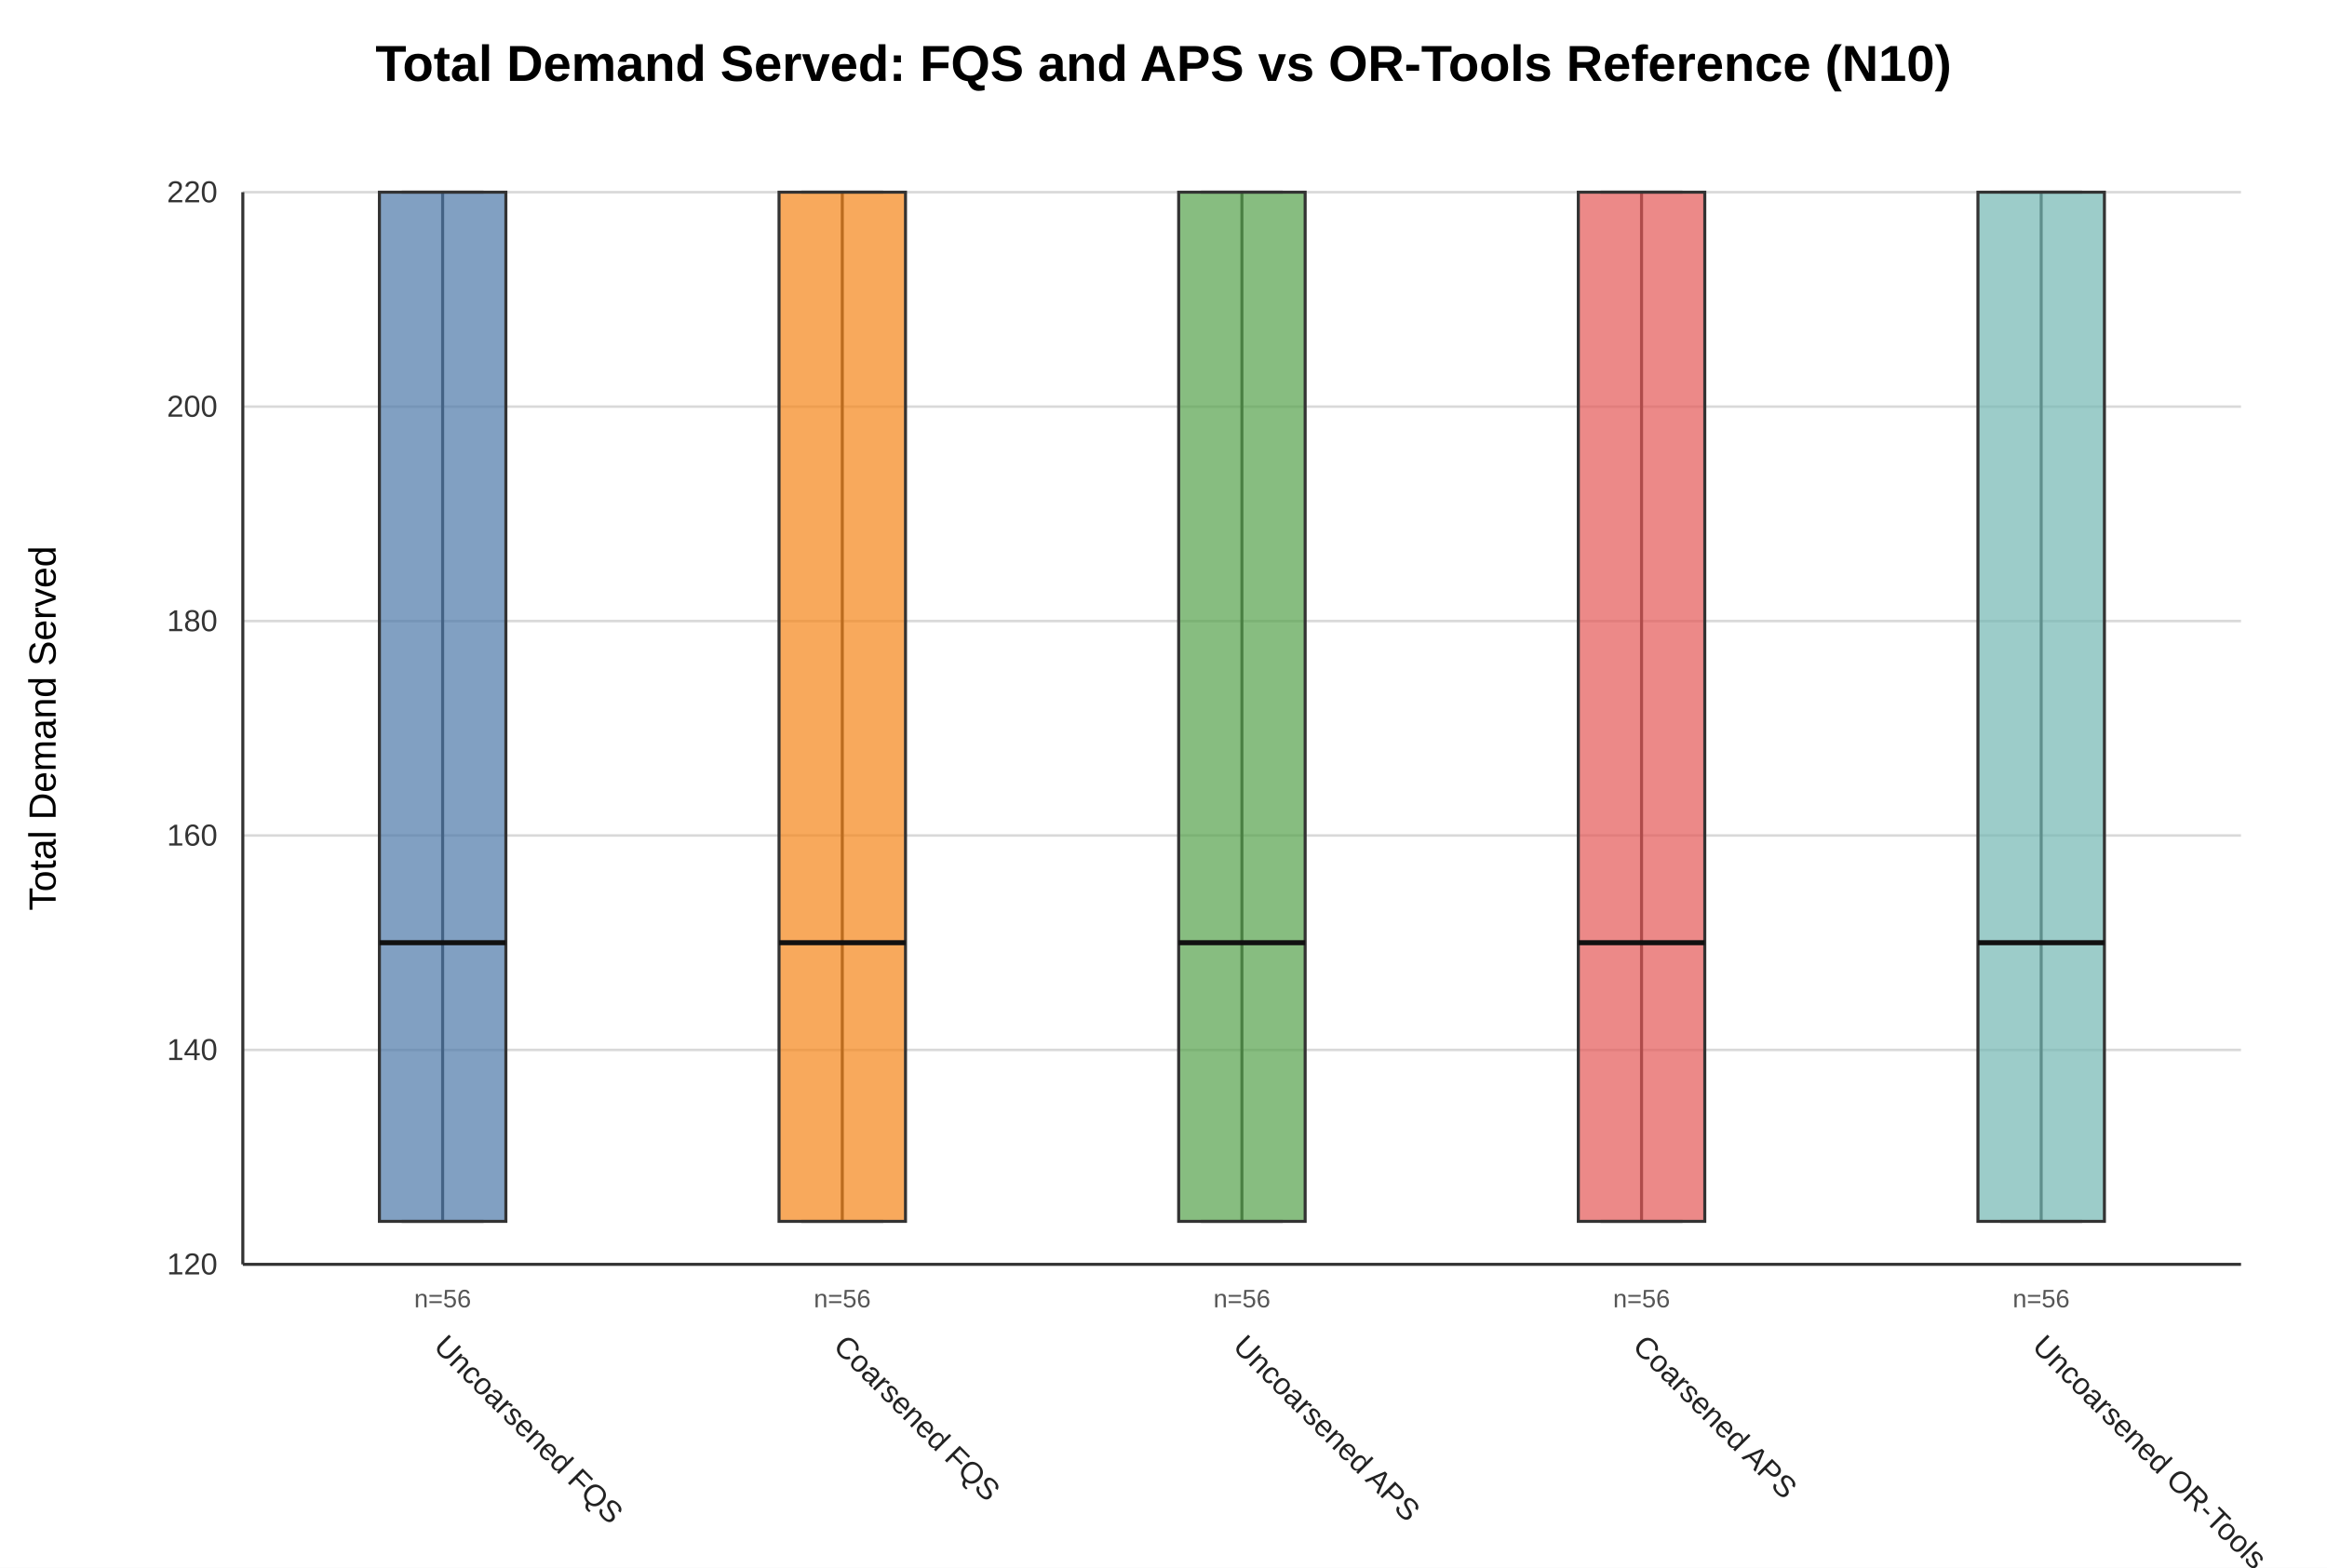
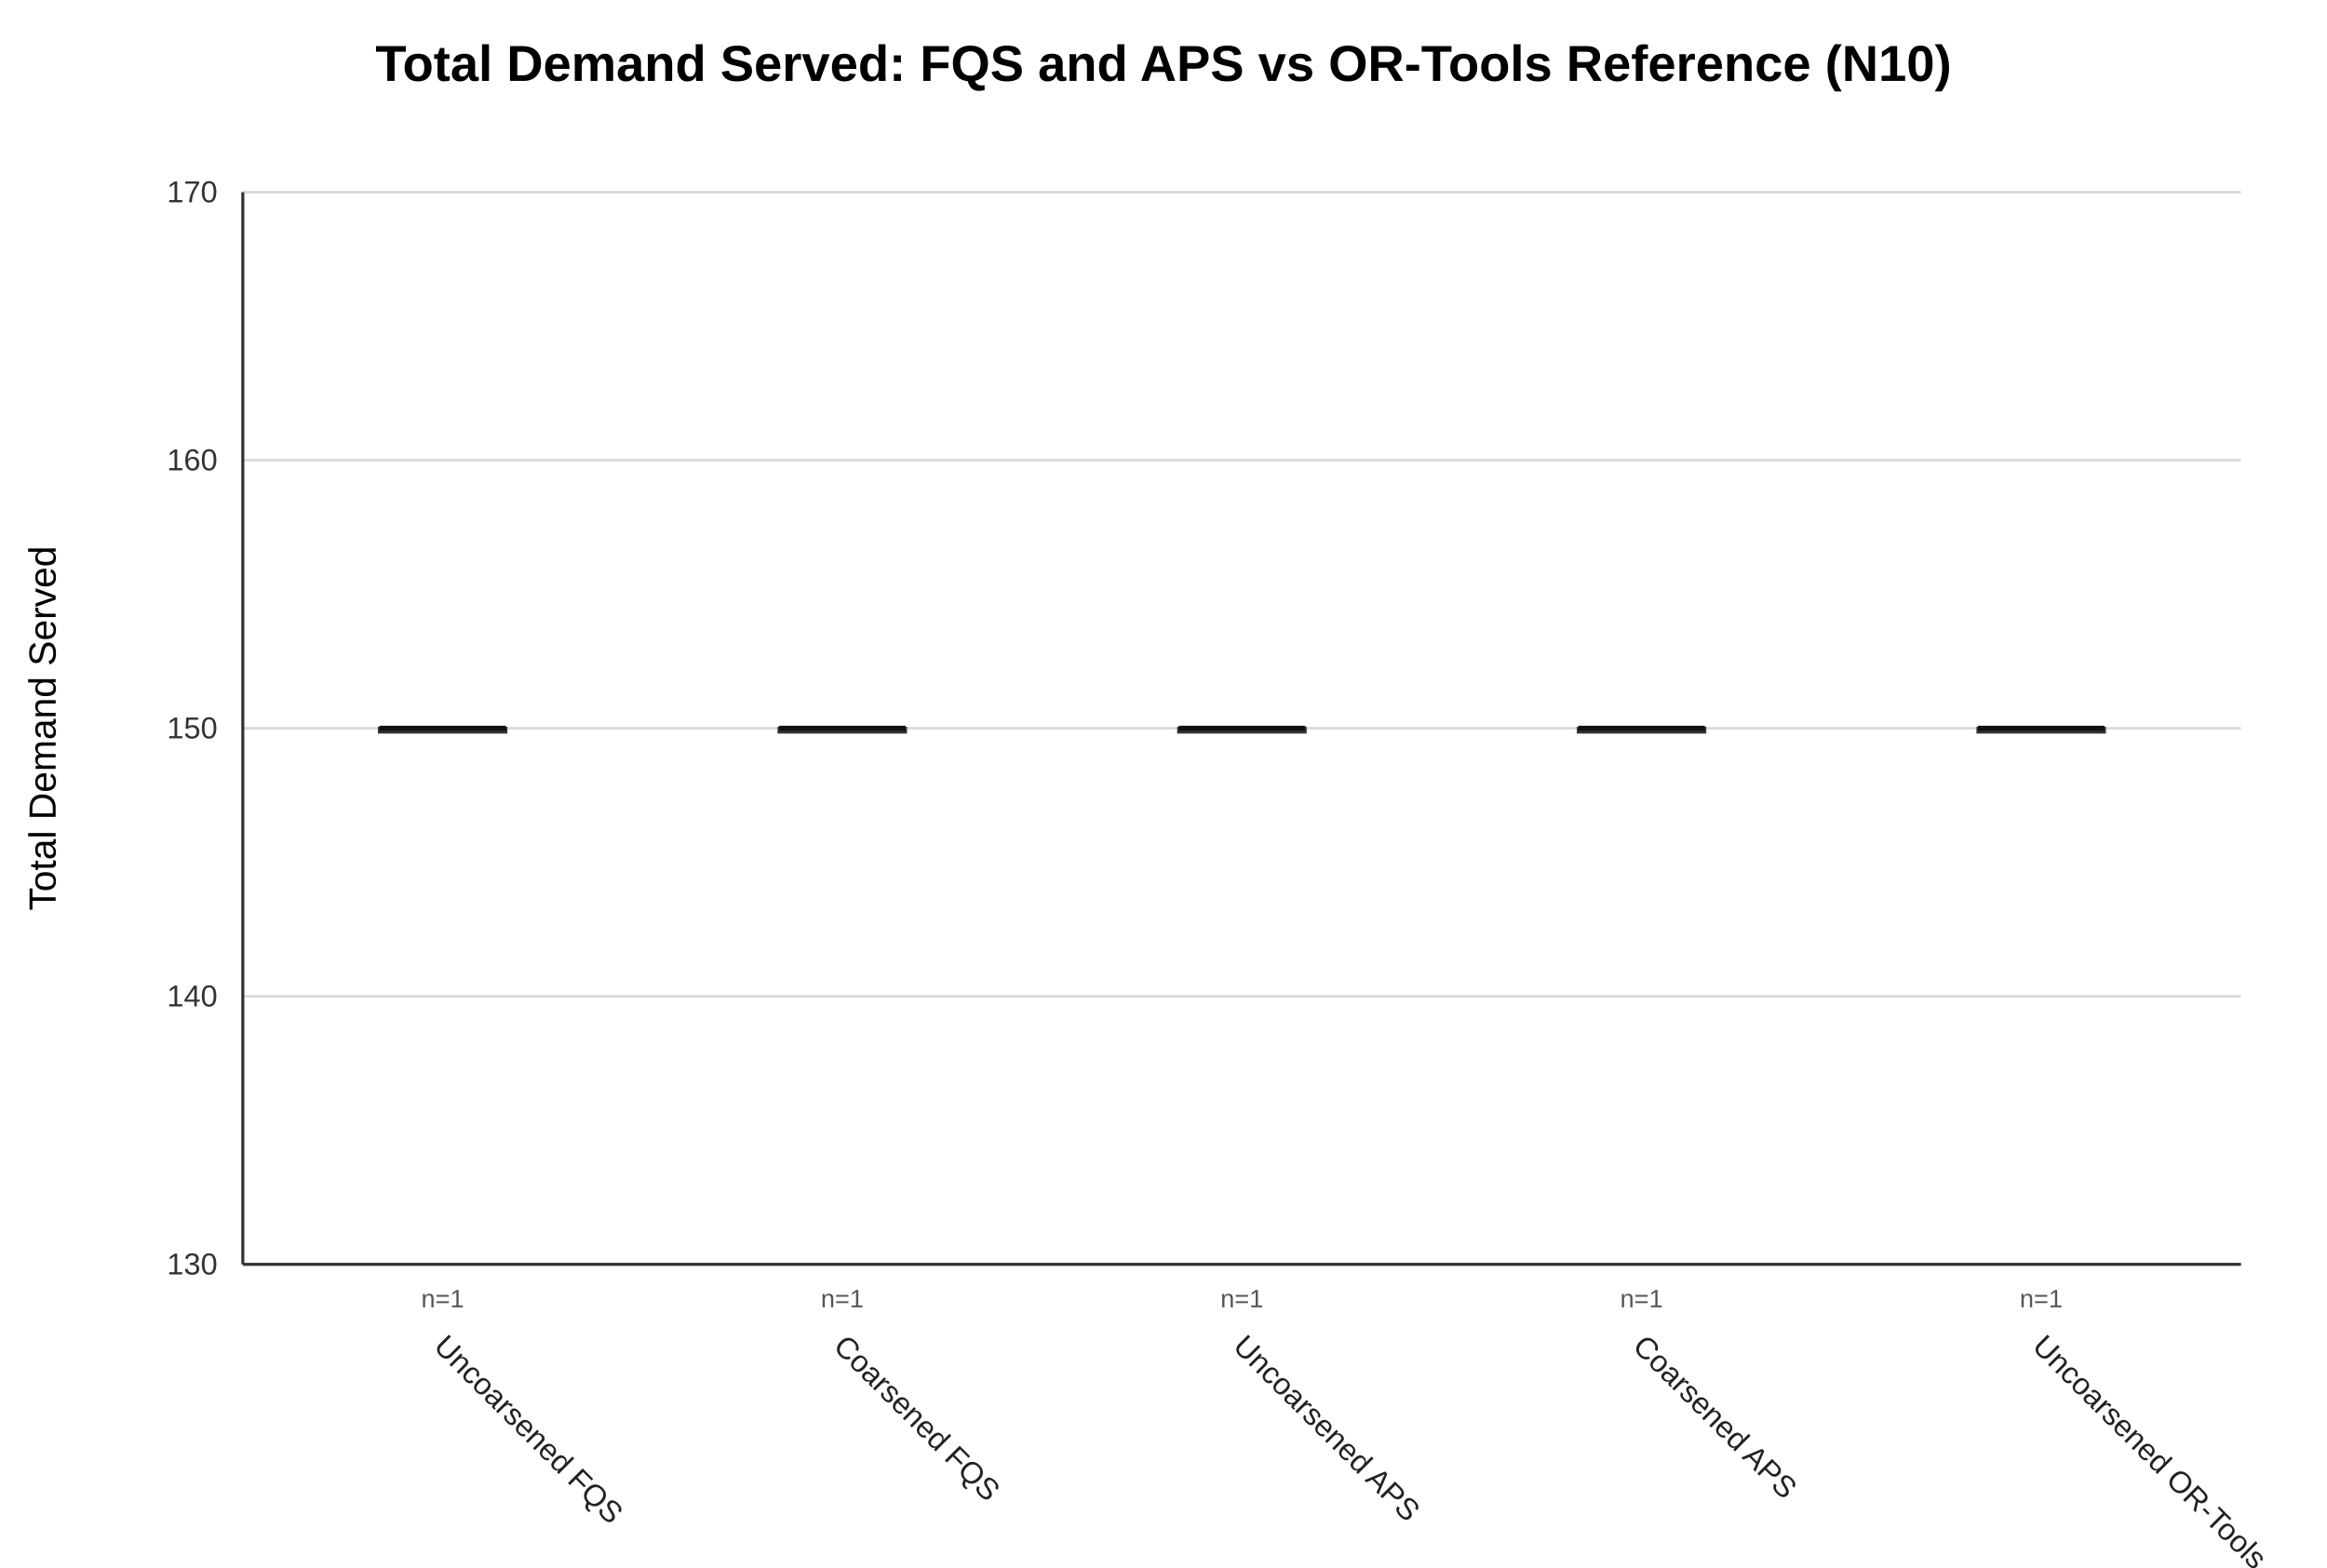
<svg xmlns="http://www.w3.org/2000/svg" width="920" height="620" viewBox="0 0 920 620">
  <rect x="0" y="0" width="920" height="620" fill="#ffffff" />
  <text x="460.0" y="32" text-anchor="middle" font-family="Arial, sans-serif" font-size="20" font-weight="700">Total Demand Served: FQS and APS vs OR-Tools Reference (N10)</text>
  <text transform="translate(22 288.0) rotate(-90)" text-anchor="middle" font-family="Arial, sans-serif" font-size="15">Total Demand Served</text>
  <line x1="96" y1="500.0" x2="886" y2="500.0" stroke="#d9d9d9" stroke-width="1" />
-   <text x="86" y="504.0" text-anchor="end" font-family="Arial, sans-serif" font-size="12" fill="#333333">120</text>
-   <line x1="96" y1="415.2" x2="886" y2="415.2" stroke="#d9d9d9" stroke-width="1" />
-   <text x="86" y="419.2" text-anchor="end" font-family="Arial, sans-serif" font-size="12" fill="#333333">140</text>
-   <line x1="96" y1="330.4" x2="886" y2="330.4" stroke="#d9d9d9" stroke-width="1" />
-   <text x="86" y="334.4" text-anchor="end" font-family="Arial, sans-serif" font-size="12" fill="#333333">160</text>
-   <line x1="96" y1="245.6" x2="886" y2="245.6" stroke="#d9d9d9" stroke-width="1" />
-   <text x="86" y="249.6" text-anchor="end" font-family="Arial, sans-serif" font-size="12" fill="#333333">180</text>
-   <line x1="96" y1="160.8" x2="886" y2="160.8" stroke="#d9d9d9" stroke-width="1" />
-   <text x="86" y="164.8" text-anchor="end" font-family="Arial, sans-serif" font-size="12" fill="#333333">200</text>
+   <text x="86" y="504.0" text-anchor="end" font-family="Arial, sans-serif" font-size="12" fill="#333333">130</text>
+   <line x1="96" y1="394.0" x2="886" y2="394.0" stroke="#d9d9d9" stroke-width="1" />
+   <text x="86" y="398.0" text-anchor="end" font-family="Arial, sans-serif" font-size="12" fill="#333333">140</text>
+   <line x1="96" y1="288.0" x2="886" y2="288.0" stroke="#d9d9d9" stroke-width="1" />
+   <text x="86" y="292.0" text-anchor="end" font-family="Arial, sans-serif" font-size="12" fill="#333333">150</text>
+   <line x1="96" y1="182.0" x2="886" y2="182.0" stroke="#d9d9d9" stroke-width="1" />
+   <text x="86" y="186.0" text-anchor="end" font-family="Arial, sans-serif" font-size="12" fill="#333333">160</text>
  <line x1="96" y1="76.0" x2="886" y2="76.0" stroke="#d9d9d9" stroke-width="1" />
-   <text x="86" y="80.0" text-anchor="end" font-family="Arial, sans-serif" font-size="12" fill="#333333">220</text>
+   <text x="86" y="80.0" text-anchor="end" font-family="Arial, sans-serif" font-size="12" fill="#333333">170</text>
  <line x1="96" y1="76" x2="96" y2="500" stroke="#333333" stroke-width="1.2" />
  <line x1="96" y1="500" x2="886" y2="500" stroke="#333333" stroke-width="1.2" />
-   <line x1="175.0" y1="76.0" x2="175.0" y2="483.0" stroke="#333333" stroke-width="1.2" />
-   <line x1="158.8" y1="76.0" x2="191.2" y2="76.0" stroke="#333333" stroke-width="1.2" />
-   <line x1="158.8" y1="483.0" x2="191.2" y2="483.0" stroke="#333333" stroke-width="1.2" />
-   <rect x="150.0" y="76.0" width="50.0" height="407.0" fill="#4C78A8" fill-opacity="0.70" stroke="#333333" stroke-width="1.2" />
-   <line x1="150.0" y1="372.8" x2="200.0" y2="372.8" stroke="#111111" stroke-width="2" />
-   <text x="175.0" y="517" text-anchor="middle" font-family="Arial, sans-serif" font-size="10" fill="#555555">n=56</text>
+   <line x1="175.0" y1="288.0" x2="175.0" y2="288.0" stroke="#333333" stroke-width="1.2" />
+   <line x1="158.8" y1="288.0" x2="191.2" y2="288.0" stroke="#333333" stroke-width="1.2" />
+   <line x1="158.8" y1="288.0" x2="191.2" y2="288.0" stroke="#333333" stroke-width="1.2" />
+   <rect x="150.0" y="288.0" width="50.0" height="1.5" fill="#4C78A8" fill-opacity="0.70" stroke="#333333" stroke-width="1.2" />
+   <line x1="150.0" y1="288.0" x2="200.0" y2="288.0" stroke="#111111" stroke-width="2" />
+   <text x="175.0" y="517" text-anchor="middle" font-family="Arial, sans-serif" font-size="10" fill="#555555">n=1</text>
  <text transform="translate(171.0 533) rotate(45)" text-anchor="start" font-family="Arial, sans-serif" font-size="12" fill="#222222">Uncoarsened FQS</text>
-   <line x1="333.0" y1="76.0" x2="333.0" y2="483.0" stroke="#333333" stroke-width="1.2" />
-   <line x1="316.8" y1="76.0" x2="349.2" y2="76.0" stroke="#333333" stroke-width="1.2" />
-   <line x1="316.8" y1="483.0" x2="349.2" y2="483.0" stroke="#333333" stroke-width="1.2" />
-   <rect x="308.0" y="76.0" width="50.0" height="407.0" fill="#F58518" fill-opacity="0.70" stroke="#333333" stroke-width="1.2" />
-   <line x1="308.0" y1="372.8" x2="358.0" y2="372.8" stroke="#111111" stroke-width="2" />
-   <text x="333.0" y="517" text-anchor="middle" font-family="Arial, sans-serif" font-size="10" fill="#555555">n=56</text>
+   <line x1="333.0" y1="288.0" x2="333.0" y2="288.0" stroke="#333333" stroke-width="1.2" />
+   <line x1="316.8" y1="288.0" x2="349.2" y2="288.0" stroke="#333333" stroke-width="1.2" />
+   <line x1="316.8" y1="288.0" x2="349.2" y2="288.0" stroke="#333333" stroke-width="1.2" />
+   <rect x="308.0" y="288.0" width="50.0" height="1.5" fill="#F58518" fill-opacity="0.70" stroke="#333333" stroke-width="1.2" />
+   <line x1="308.0" y1="288.0" x2="358.0" y2="288.0" stroke="#111111" stroke-width="2" />
+   <text x="333.0" y="517" text-anchor="middle" font-family="Arial, sans-serif" font-size="10" fill="#555555">n=1</text>
  <text transform="translate(329.0 533) rotate(45)" text-anchor="start" font-family="Arial, sans-serif" font-size="12" fill="#222222">Coarsened FQS</text>
-   <line x1="491.0" y1="76.0" x2="491.0" y2="483.0" stroke="#333333" stroke-width="1.2" />
-   <line x1="474.8" y1="76.0" x2="507.2" y2="76.0" stroke="#333333" stroke-width="1.2" />
-   <line x1="474.8" y1="483.0" x2="507.2" y2="483.0" stroke="#333333" stroke-width="1.2" />
-   <rect x="466.0" y="76.0" width="50.0" height="407.0" fill="#54A24B" fill-opacity="0.70" stroke="#333333" stroke-width="1.2" />
-   <line x1="466.0" y1="372.8" x2="516.0" y2="372.8" stroke="#111111" stroke-width="2" />
-   <text x="491.0" y="517" text-anchor="middle" font-family="Arial, sans-serif" font-size="10" fill="#555555">n=56</text>
+   <line x1="491.0" y1="288.0" x2="491.0" y2="288.0" stroke="#333333" stroke-width="1.2" />
+   <line x1="474.8" y1="288.0" x2="507.2" y2="288.0" stroke="#333333" stroke-width="1.2" />
+   <line x1="474.8" y1="288.0" x2="507.2" y2="288.0" stroke="#333333" stroke-width="1.2" />
+   <rect x="466.0" y="288.0" width="50.0" height="1.5" fill="#54A24B" fill-opacity="0.70" stroke="#333333" stroke-width="1.2" />
+   <line x1="466.0" y1="288.0" x2="516.0" y2="288.0" stroke="#111111" stroke-width="2" />
+   <text x="491.0" y="517" text-anchor="middle" font-family="Arial, sans-serif" font-size="10" fill="#555555">n=1</text>
  <text transform="translate(487.0 533) rotate(45)" text-anchor="start" font-family="Arial, sans-serif" font-size="12" fill="#222222">Uncoarsened APS</text>
-   <line x1="649.0" y1="76.0" x2="649.0" y2="483.0" stroke="#333333" stroke-width="1.2" />
-   <line x1="632.8" y1="76.0" x2="665.2" y2="76.0" stroke="#333333" stroke-width="1.2" />
-   <line x1="632.8" y1="483.0" x2="665.2" y2="483.0" stroke="#333333" stroke-width="1.2" />
-   <rect x="624.0" y="76.0" width="50.0" height="407.0" fill="#E45756" fill-opacity="0.70" stroke="#333333" stroke-width="1.2" />
-   <line x1="624.0" y1="372.8" x2="674.0" y2="372.8" stroke="#111111" stroke-width="2" />
-   <text x="649.0" y="517" text-anchor="middle" font-family="Arial, sans-serif" font-size="10" fill="#555555">n=56</text>
+   <line x1="649.0" y1="288.0" x2="649.0" y2="288.0" stroke="#333333" stroke-width="1.2" />
+   <line x1="632.8" y1="288.0" x2="665.2" y2="288.0" stroke="#333333" stroke-width="1.2" />
+   <line x1="632.8" y1="288.0" x2="665.2" y2="288.0" stroke="#333333" stroke-width="1.2" />
+   <rect x="624.0" y="288.0" width="50.0" height="1.5" fill="#E45756" fill-opacity="0.70" stroke="#333333" stroke-width="1.2" />
+   <line x1="624.0" y1="288.0" x2="674.0" y2="288.0" stroke="#111111" stroke-width="2" />
+   <text x="649.0" y="517" text-anchor="middle" font-family="Arial, sans-serif" font-size="10" fill="#555555">n=1</text>
  <text transform="translate(645.0 533) rotate(45)" text-anchor="start" font-family="Arial, sans-serif" font-size="12" fill="#222222">Coarsened APS</text>
-   <line x1="807.0" y1="76.0" x2="807.0" y2="483.0" stroke="#333333" stroke-width="1.2" />
-   <line x1="790.8" y1="76.0" x2="823.2" y2="76.0" stroke="#333333" stroke-width="1.2" />
-   <line x1="790.8" y1="483.0" x2="823.2" y2="483.0" stroke="#333333" stroke-width="1.2" />
-   <rect x="782.0" y="76.0" width="50.0" height="407.0" fill="#72B7B2" fill-opacity="0.70" stroke="#333333" stroke-width="1.2" />
-   <line x1="782.0" y1="372.8" x2="832.0" y2="372.8" stroke="#111111" stroke-width="2" />
-   <text x="807.0" y="517" text-anchor="middle" font-family="Arial, sans-serif" font-size="10" fill="#555555">n=56</text>
+   <line x1="807.0" y1="288.0" x2="807.0" y2="288.0" stroke="#333333" stroke-width="1.2" />
+   <line x1="790.8" y1="288.0" x2="823.2" y2="288.0" stroke="#333333" stroke-width="1.2" />
+   <line x1="790.8" y1="288.0" x2="823.2" y2="288.0" stroke="#333333" stroke-width="1.2" />
+   <rect x="782.0" y="288.0" width="50.0" height="1.5" fill="#72B7B2" fill-opacity="0.70" stroke="#333333" stroke-width="1.2" />
+   <line x1="782.0" y1="288.0" x2="832.0" y2="288.0" stroke="#111111" stroke-width="2" />
+   <text x="807.0" y="517" text-anchor="middle" font-family="Arial, sans-serif" font-size="10" fill="#555555">n=1</text>
  <text transform="translate(803.0 533) rotate(45)" text-anchor="start" font-family="Arial, sans-serif" font-size="12" fill="#222222">Uncoarsened OR-Tools</text>
</svg>
